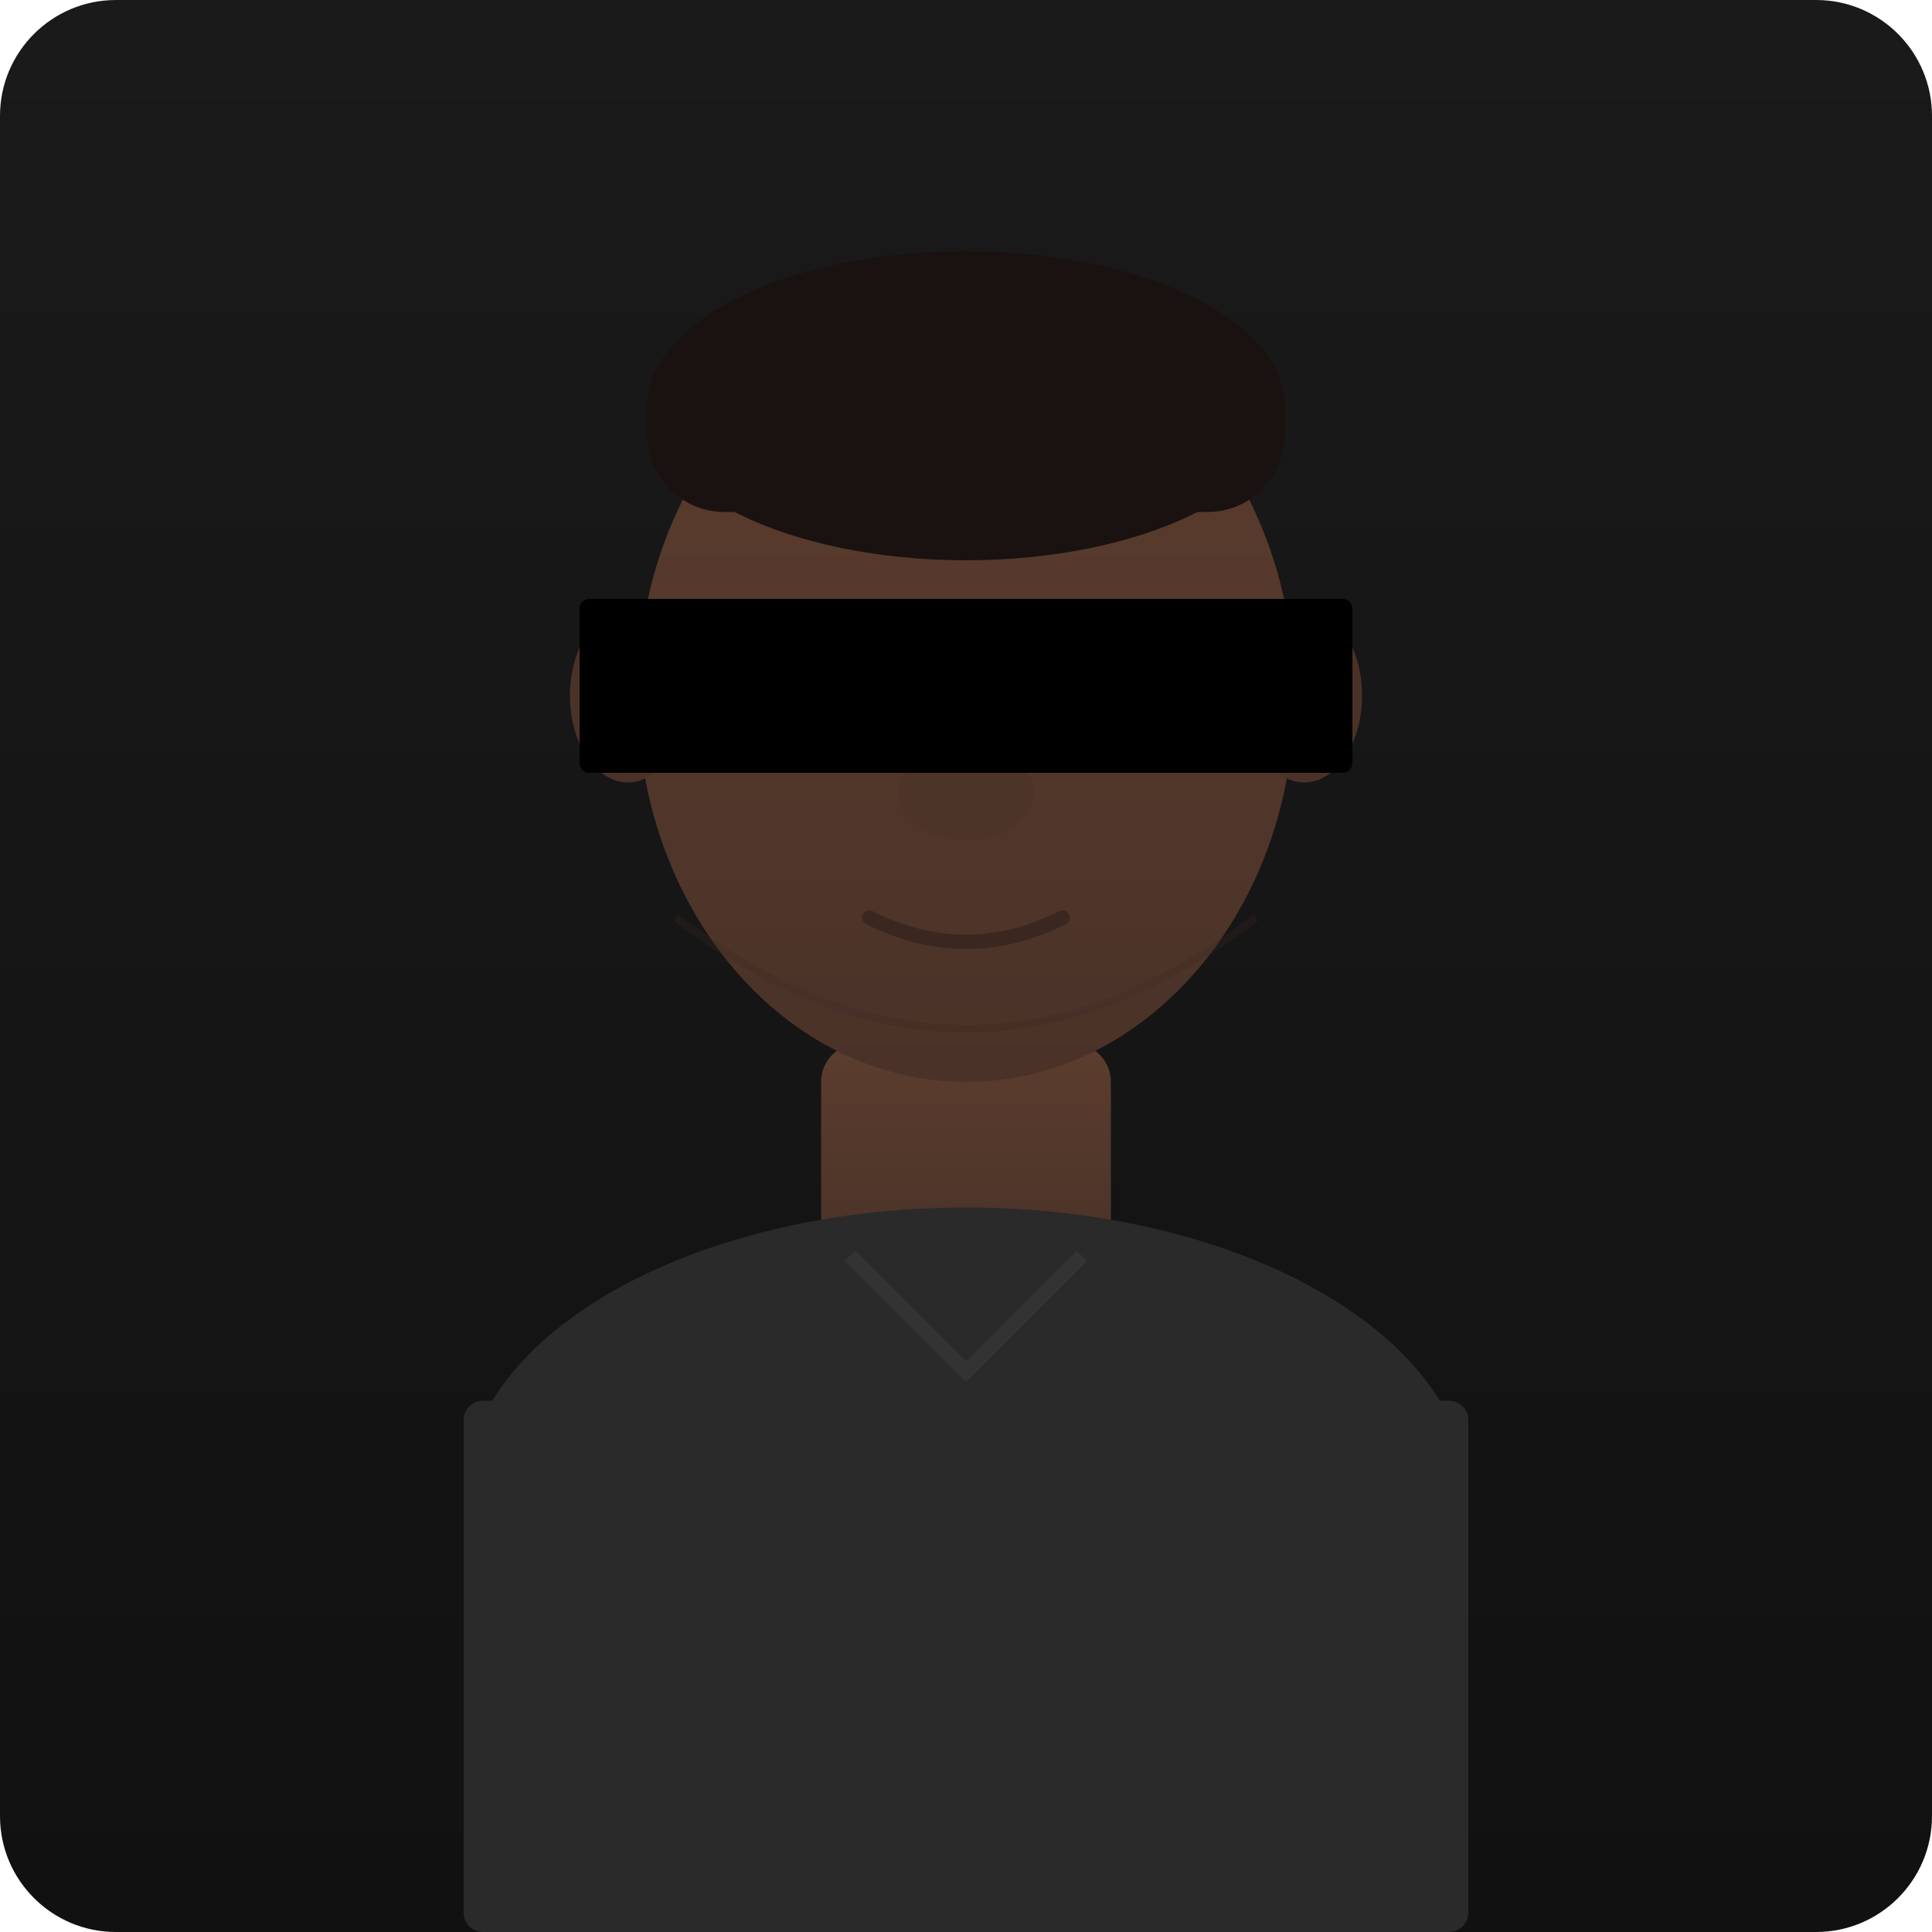
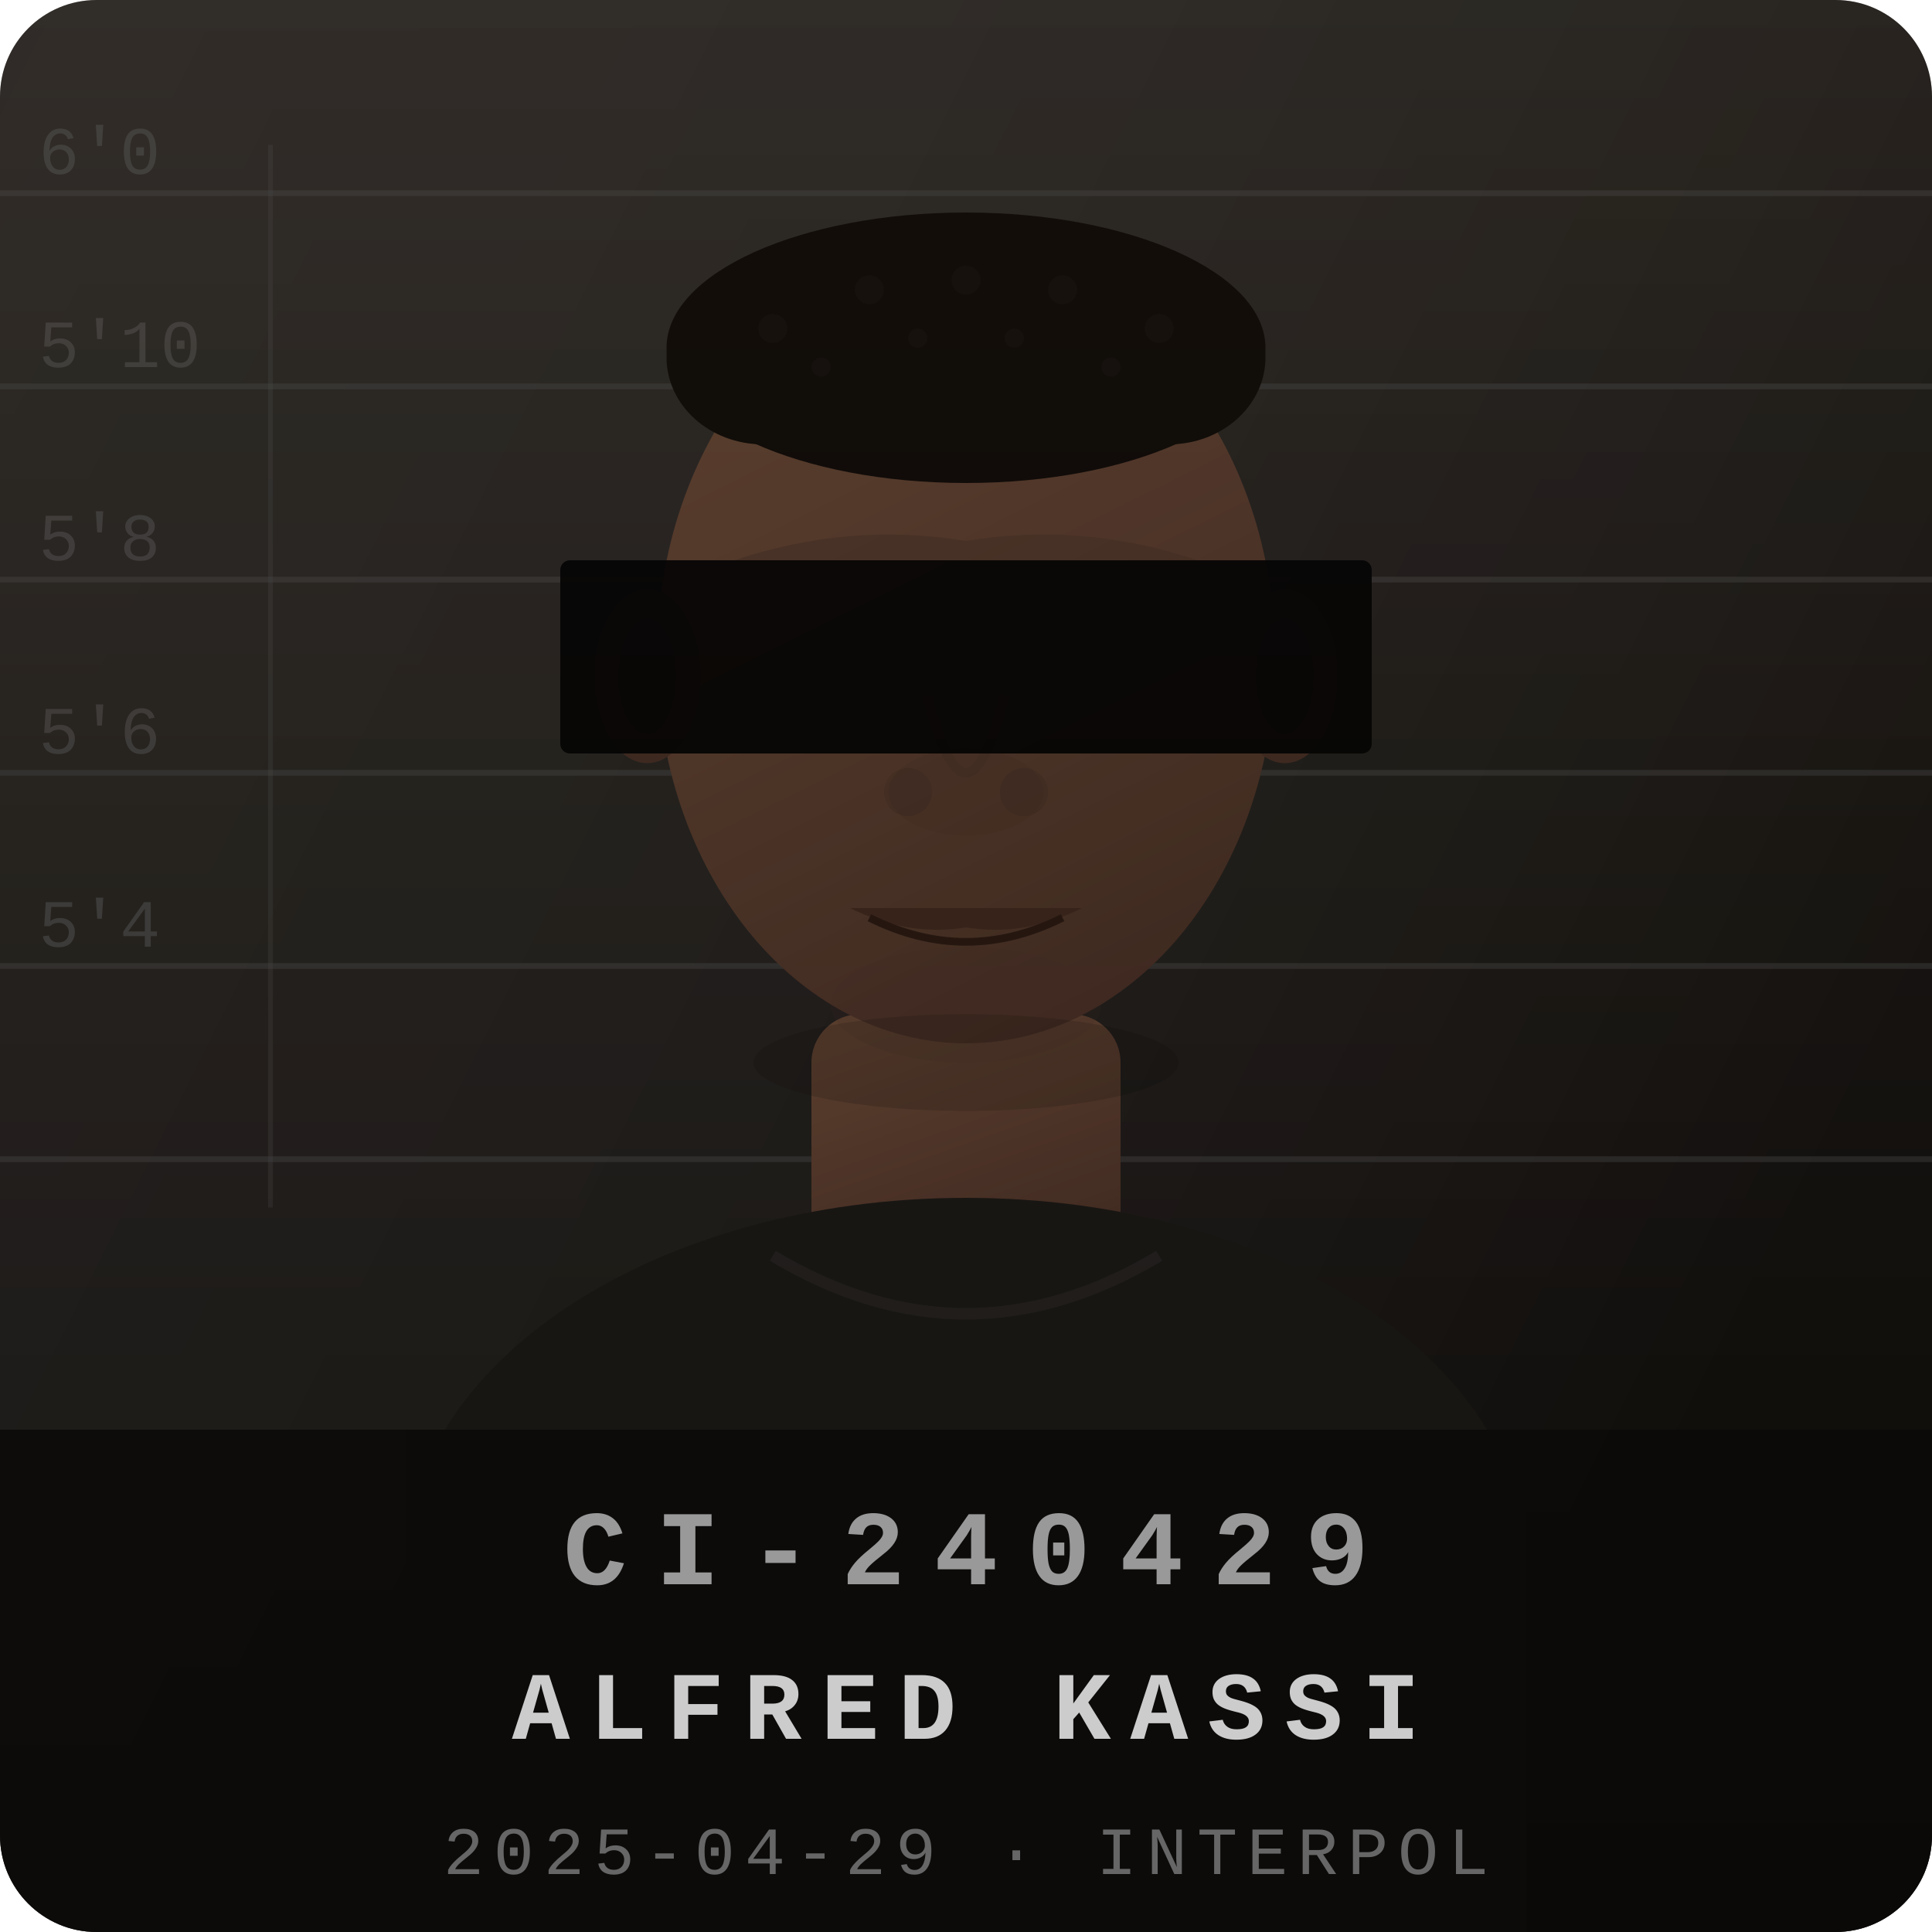
<svg xmlns="http://www.w3.org/2000/svg" width="200" height="200" viewBox="0 0 200 200">
  <defs>
-     <linearGradient id="bg" x1="0" y1="0" x2="0" y2="1">
-       <stop offset="0%" stop-color="#1a1a1a" />
-       <stop offset="100%" stop-color="#111" />
+     <linearGradient id="mugBg1" x1="0" y1="0" x2="0" y2="1">
+       <stop offset="0%" stop-color="#2a2520" />
+       <stop offset="40%" stop-color="#1e1a16" />
+       <stop offset="100%" stop-color="#0d0b09" />
    </linearGradient>
-     <linearGradient id="skin" x1="0.5" y1="0" x2="0.5" y2="1">
-       <stop offset="0%" stop-color="#5C3D2E" />
-       <stop offset="100%" stop-color="#4A3228" />
+     <linearGradient id="skin1" x1="0.3" y1="0" x2="0.7" y2="1">
+       <stop offset="0%" stop-color="#6B4A35" />
+       <stop offset="50%" stop-color="#5C3D2E" />
+       <stop offset="100%" stop-color="#4A3025" />
    </linearGradient>
+     <linearGradient id="light1" x1="0" y1="0" x2="1" y2="0.5">
+       <stop offset="0%" stop-color="#fff" stop-opacity="0.06" />
+       <stop offset="100%" stop-color="#000" stop-opacity="0.15" />
+     </linearGradient>
+     <filter id="grain1">
+       <feTurbulence type="fractalNoise" baseFrequency="0.9" numOctaves="4" stitchTiles="stitch" />
+       <feColorMatrix type="saturate" values="0" />
+       <feBlend in="SourceGraphic" mode="multiply" result="grain" />
+     </filter>
+     <clipPath id="frame1">
+       <rect width="200" height="200" rx="10" />
+     </clipPath>
  </defs>
-   <rect width="200" height="200" fill="url(#bg)" rx="12" />
-   <rect x="85" y="108" width="30" height="22" rx="4" fill="url(#skin)" />
-   <ellipse cx="100" cy="155" rx="52" ry="30" fill="#2a2a2a" />
-   <rect x="48" y="145" width="104" height="55" rx="2" fill="#2a2a2a" />
-   <path d="M88 130 L100 142 L112 130" fill="none" stroke="#333" stroke-width="1.5" />
-   <ellipse cx="100" cy="72" rx="34" ry="40" fill="url(#skin)" />
-   <ellipse cx="100" cy="42" rx="33" ry="16" fill="#1a1210" />
-   <rect x="67" y="35" width="66" height="18" rx="8" fill="#1a1210" />
-   <ellipse cx="65" cy="72" rx="6" ry="9" fill="#4A3228" />
-   <ellipse cx="135" cy="72" rx="6" ry="9" fill="#4A3228" />
-   <ellipse cx="100" cy="82" rx="7" ry="5" fill="#4A3228" opacity="0.5" />
-   <path d="M90 95 Q100 100 110 95" fill="none" stroke="#3a2820" stroke-width="1.5" stroke-linecap="round" />
-   <path d="M70 95 Q100 118 130 95" fill="none" stroke="#3a2820" stroke-width="0.8" opacity="0.3" />
-   <rect x="60" y="62" width="80" height="18" rx="1" fill="#000" />
+   <g clip-path="url(#frame1)">
+     <rect width="200" height="200" fill="url(#mugBg1)" />
+     <rect width="200" height="200" fill="url(#light1)" />
+     <g stroke="#555" stroke-opacity="0.4" stroke-width="0.6">
+       <line x1="0" y1="20" x2="200" y2="20" />
+       <line x1="0" y1="40" x2="200" y2="40" />
+       <line x1="0" y1="60" x2="200" y2="60" />
+       <line x1="0" y1="80" x2="200" y2="80" />
+       <line x1="0" y1="100" x2="200" y2="100" />
+       <line x1="0" y1="120" x2="200" y2="120" />
+     </g>
+     <g font-family="'Courier New',monospace" font-size="7" fill="#666" fill-opacity="0.5">
+       <text x="4" y="18">6'0</text>
+       <text x="4" y="38">5'10</text>
+       <text x="4" y="58">5'8</text>
+       <text x="4" y="78">5'6</text>
+       <text x="4" y="98">5'4</text>
+     </g>
+     <line x1="28" y1="15" x2="28" y2="125" stroke="#555" stroke-opacity="0.3" stroke-width="0.5" />
+     <rect x="84" y="105" width="32" height="28" rx="5" fill="url(#skin1)" />
+     <ellipse cx="100" cy="162" rx="58" ry="38" fill="#1a1815" />
+     <rect x="42" y="148" width="116" height="52" fill="#1a1815" />
+     <path d="M80 130 Q100 142 120 130" fill="none" stroke="#252220" stroke-width="1.2" />
+     <ellipse cx="100" cy="68" rx="32" ry="40" fill="url(#skin1)" />
+     <ellipse cx="100" cy="36" rx="31" ry="14" fill="#0f0a07" />
+     <rect x="69" y="28" width="62" height="18" rx="10" fill="#0f0a07" />
+     <g fill="#1a1210" opacity="0.6">
+       <circle cx="80" cy="34" r="1.5" />
+       <circle cx="90" cy="30" r="1.5" />
+       <circle cx="100" cy="29" r="1.5" />
+       <circle cx="110" cy="30" r="1.5" />
+       <circle cx="120" cy="34" r="1.5" />
+       <circle cx="85" cy="38" r="1" />
+       <circle cx="95" cy="35" r="1" />
+       <circle cx="105" cy="35" r="1" />
+       <circle cx="115" cy="38" r="1" />
+     </g>
+     <ellipse cx="67" cy="70" rx="5.5" ry="9" fill="#4A3025" />
+     <ellipse cx="67" cy="70" rx="3" ry="6" fill="#3d2820" opacity="0.4" />
+     <ellipse cx="133" cy="70" rx="5.5" ry="9" fill="#4A3025" />
+     <ellipse cx="133" cy="70" rx="3" ry="6" fill="#3d2820" opacity="0.4" />
+     <path d="M76 58 Q88 54 100 56 Q112 54 124 58" fill="#4a3225" opacity="0.5" />
+     <path d="M96 72 Q100 88 104 72" fill="none" stroke="#4A3025" stroke-width="1" opacity="0.5" />
+     <ellipse cx="100" cy="82" rx="8" ry="4.5" fill="#4A3025" opacity="0.35" />
+     <circle cx="94" cy="82" r="2.5" fill="#3d2820" opacity="0.25" />
+     <circle cx="106" cy="82" r="2.5" fill="#3d2820" opacity="0.25" />
+     <path d="M88 94 Q94 97 100 96 Q106 97 112 94" fill="#3a2218" opacity="0.7" />
+     <path d="M90 95 Q100 100 110 95" fill="none" stroke="#2a1810" stroke-width="0.8" />
+     <ellipse cx="100" cy="104" rx="14" ry="6" fill="#4a3225" opacity="0.15" />
+     <ellipse cx="100" cy="110" rx="22" ry="5" fill="#000" opacity="0.15" />
+     <rect x="58" y="58" width="84" height="20" rx="1" fill="#000" opacity="0.92" />
+     <rect width="200" height="200" filter="url(#grain1)" opacity="0.08" />
+     <rect width="200" height="200" fill="url(#mugBg1)" opacity="0.15" rx="10" />
+     <rect x="0" y="148" width="200" height="52" fill="#0a0908" opacity="0.85" />
+     <text x="100" y="164" text-anchor="middle" font-family="'Courier New',monospace" font-size="11" font-weight="bold" fill="#999" letter-spacing="3">CI-240429</text>
+     <text x="100" y="180" text-anchor="middle" font-family="'Courier New',monospace" font-size="10" fill="#ccc" font-weight="bold" letter-spacing="2">ALFRED KASSI</text>
+     <text x="100" y="194" text-anchor="middle" font-family="'Courier New',monospace" font-size="7" fill="#666" letter-spacing="1">2025-04-29 · INTERPOL</text>
+   </g>
</svg>
